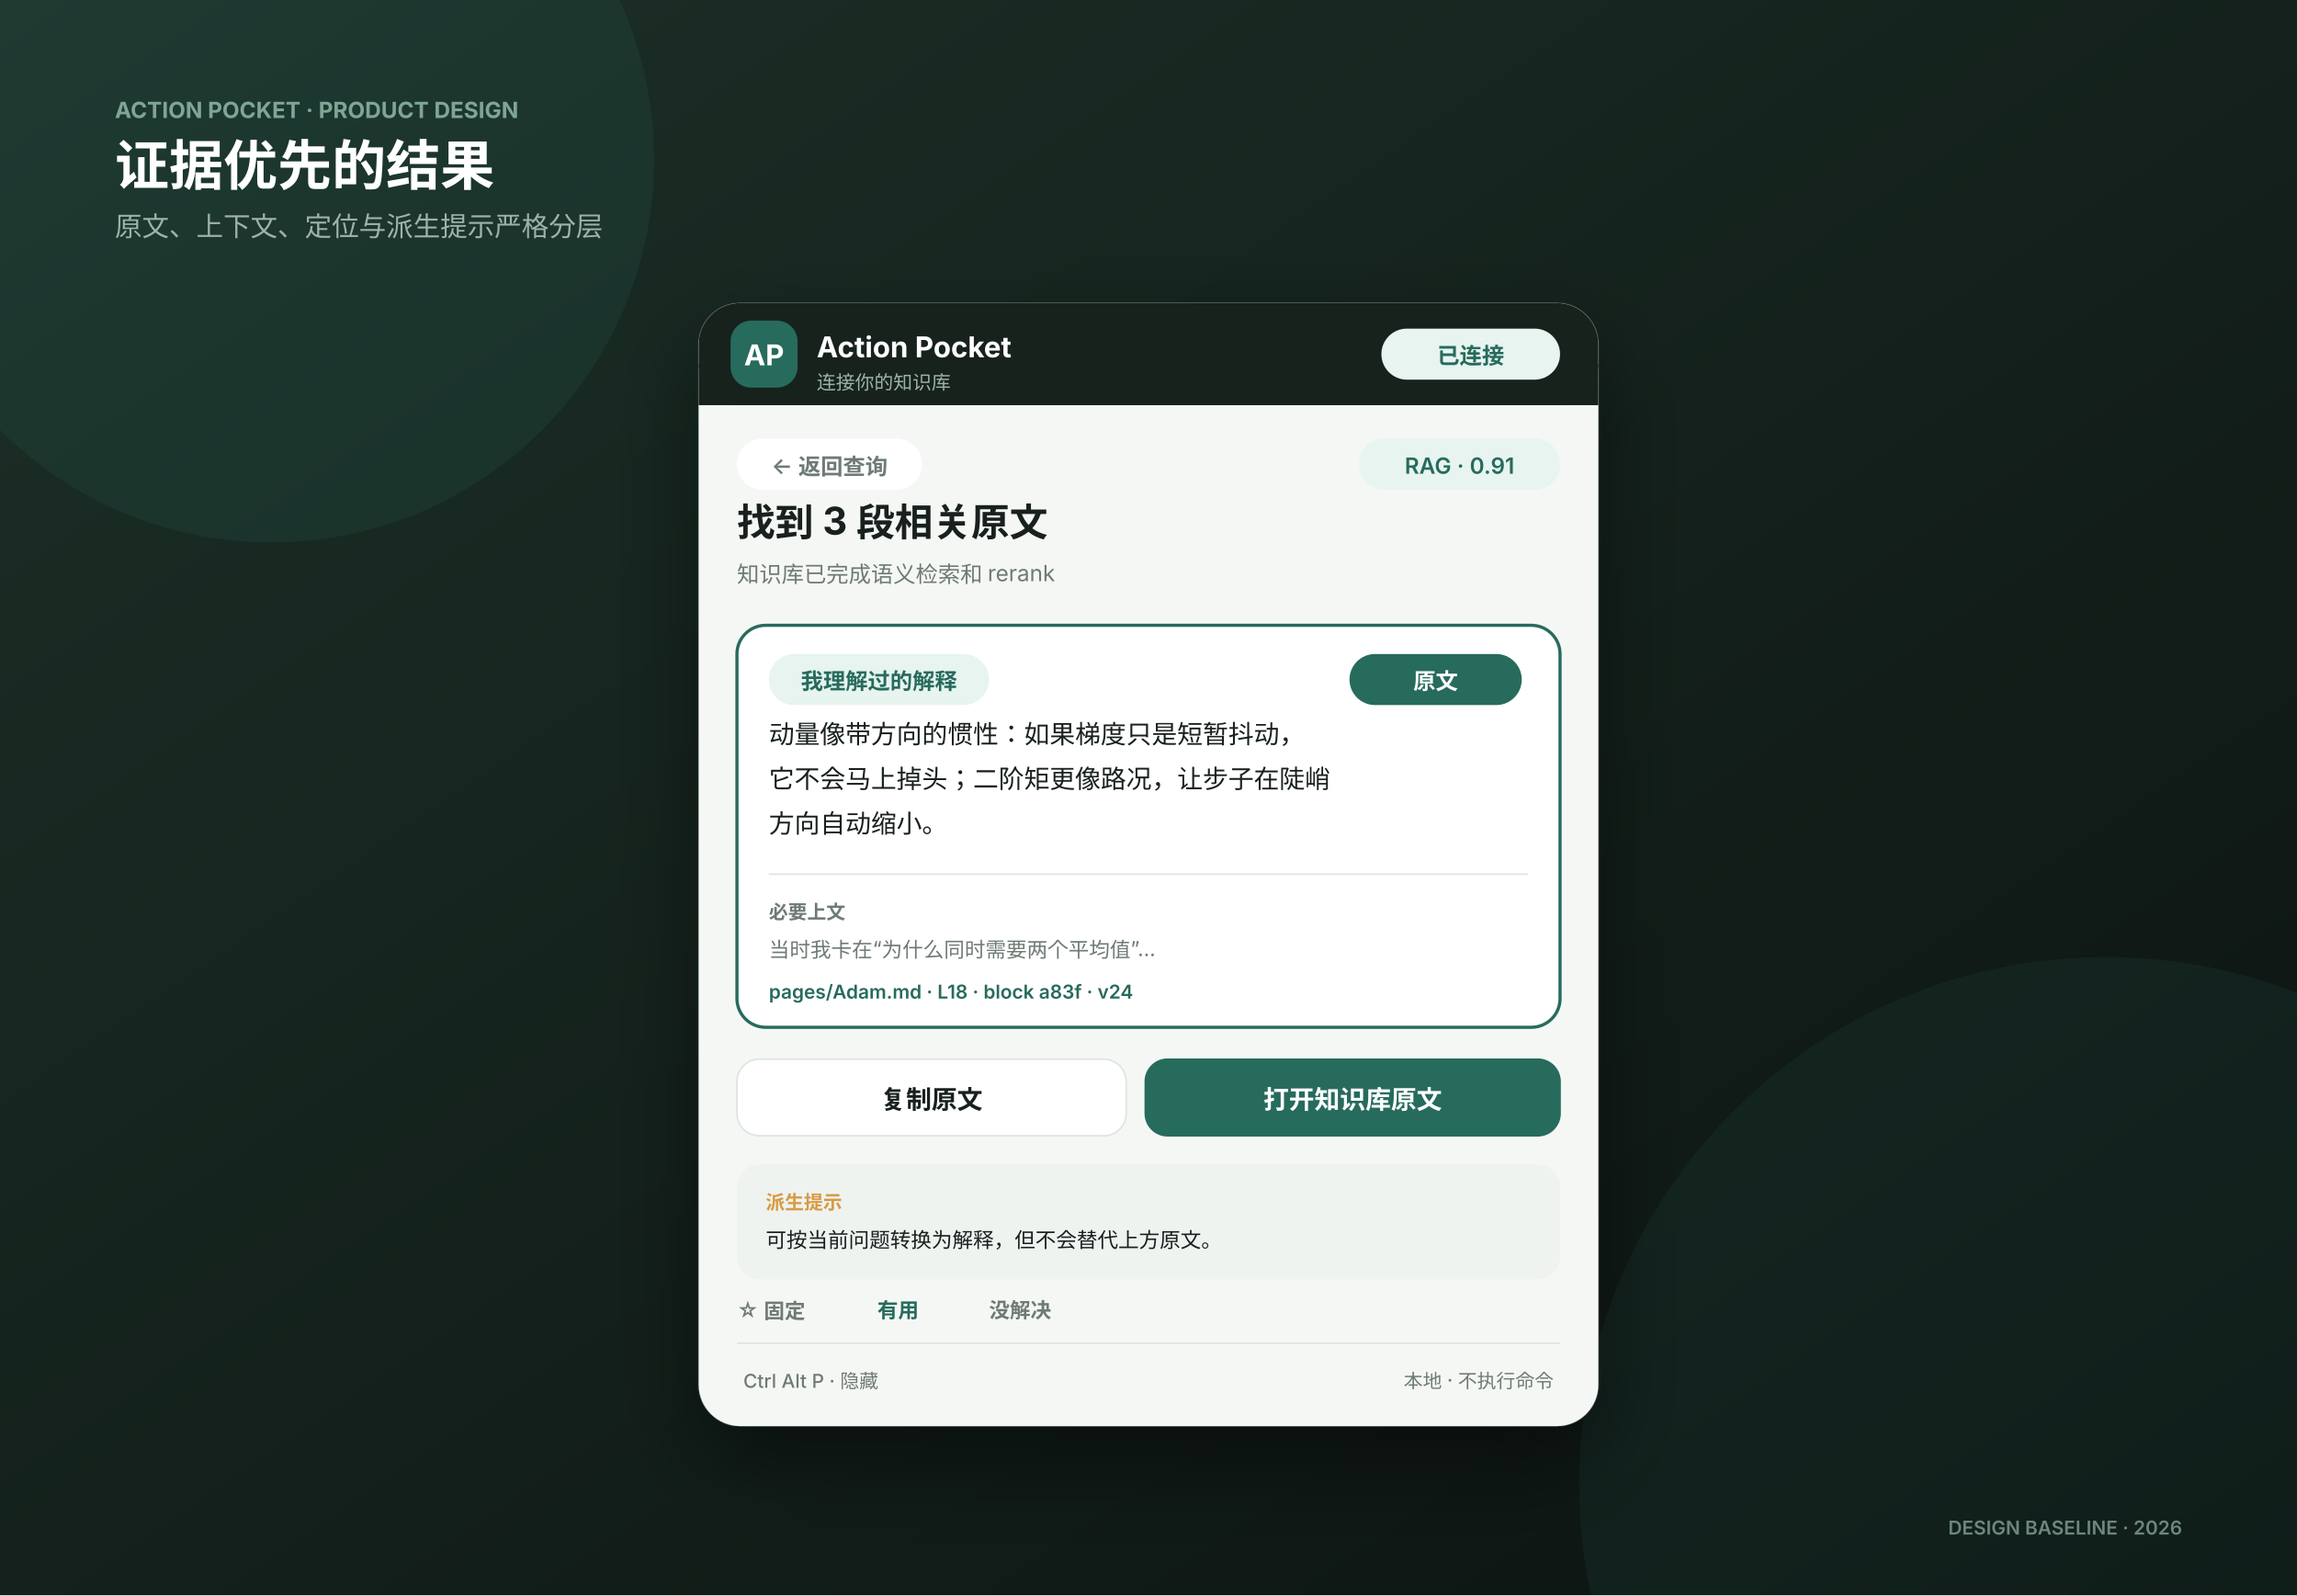
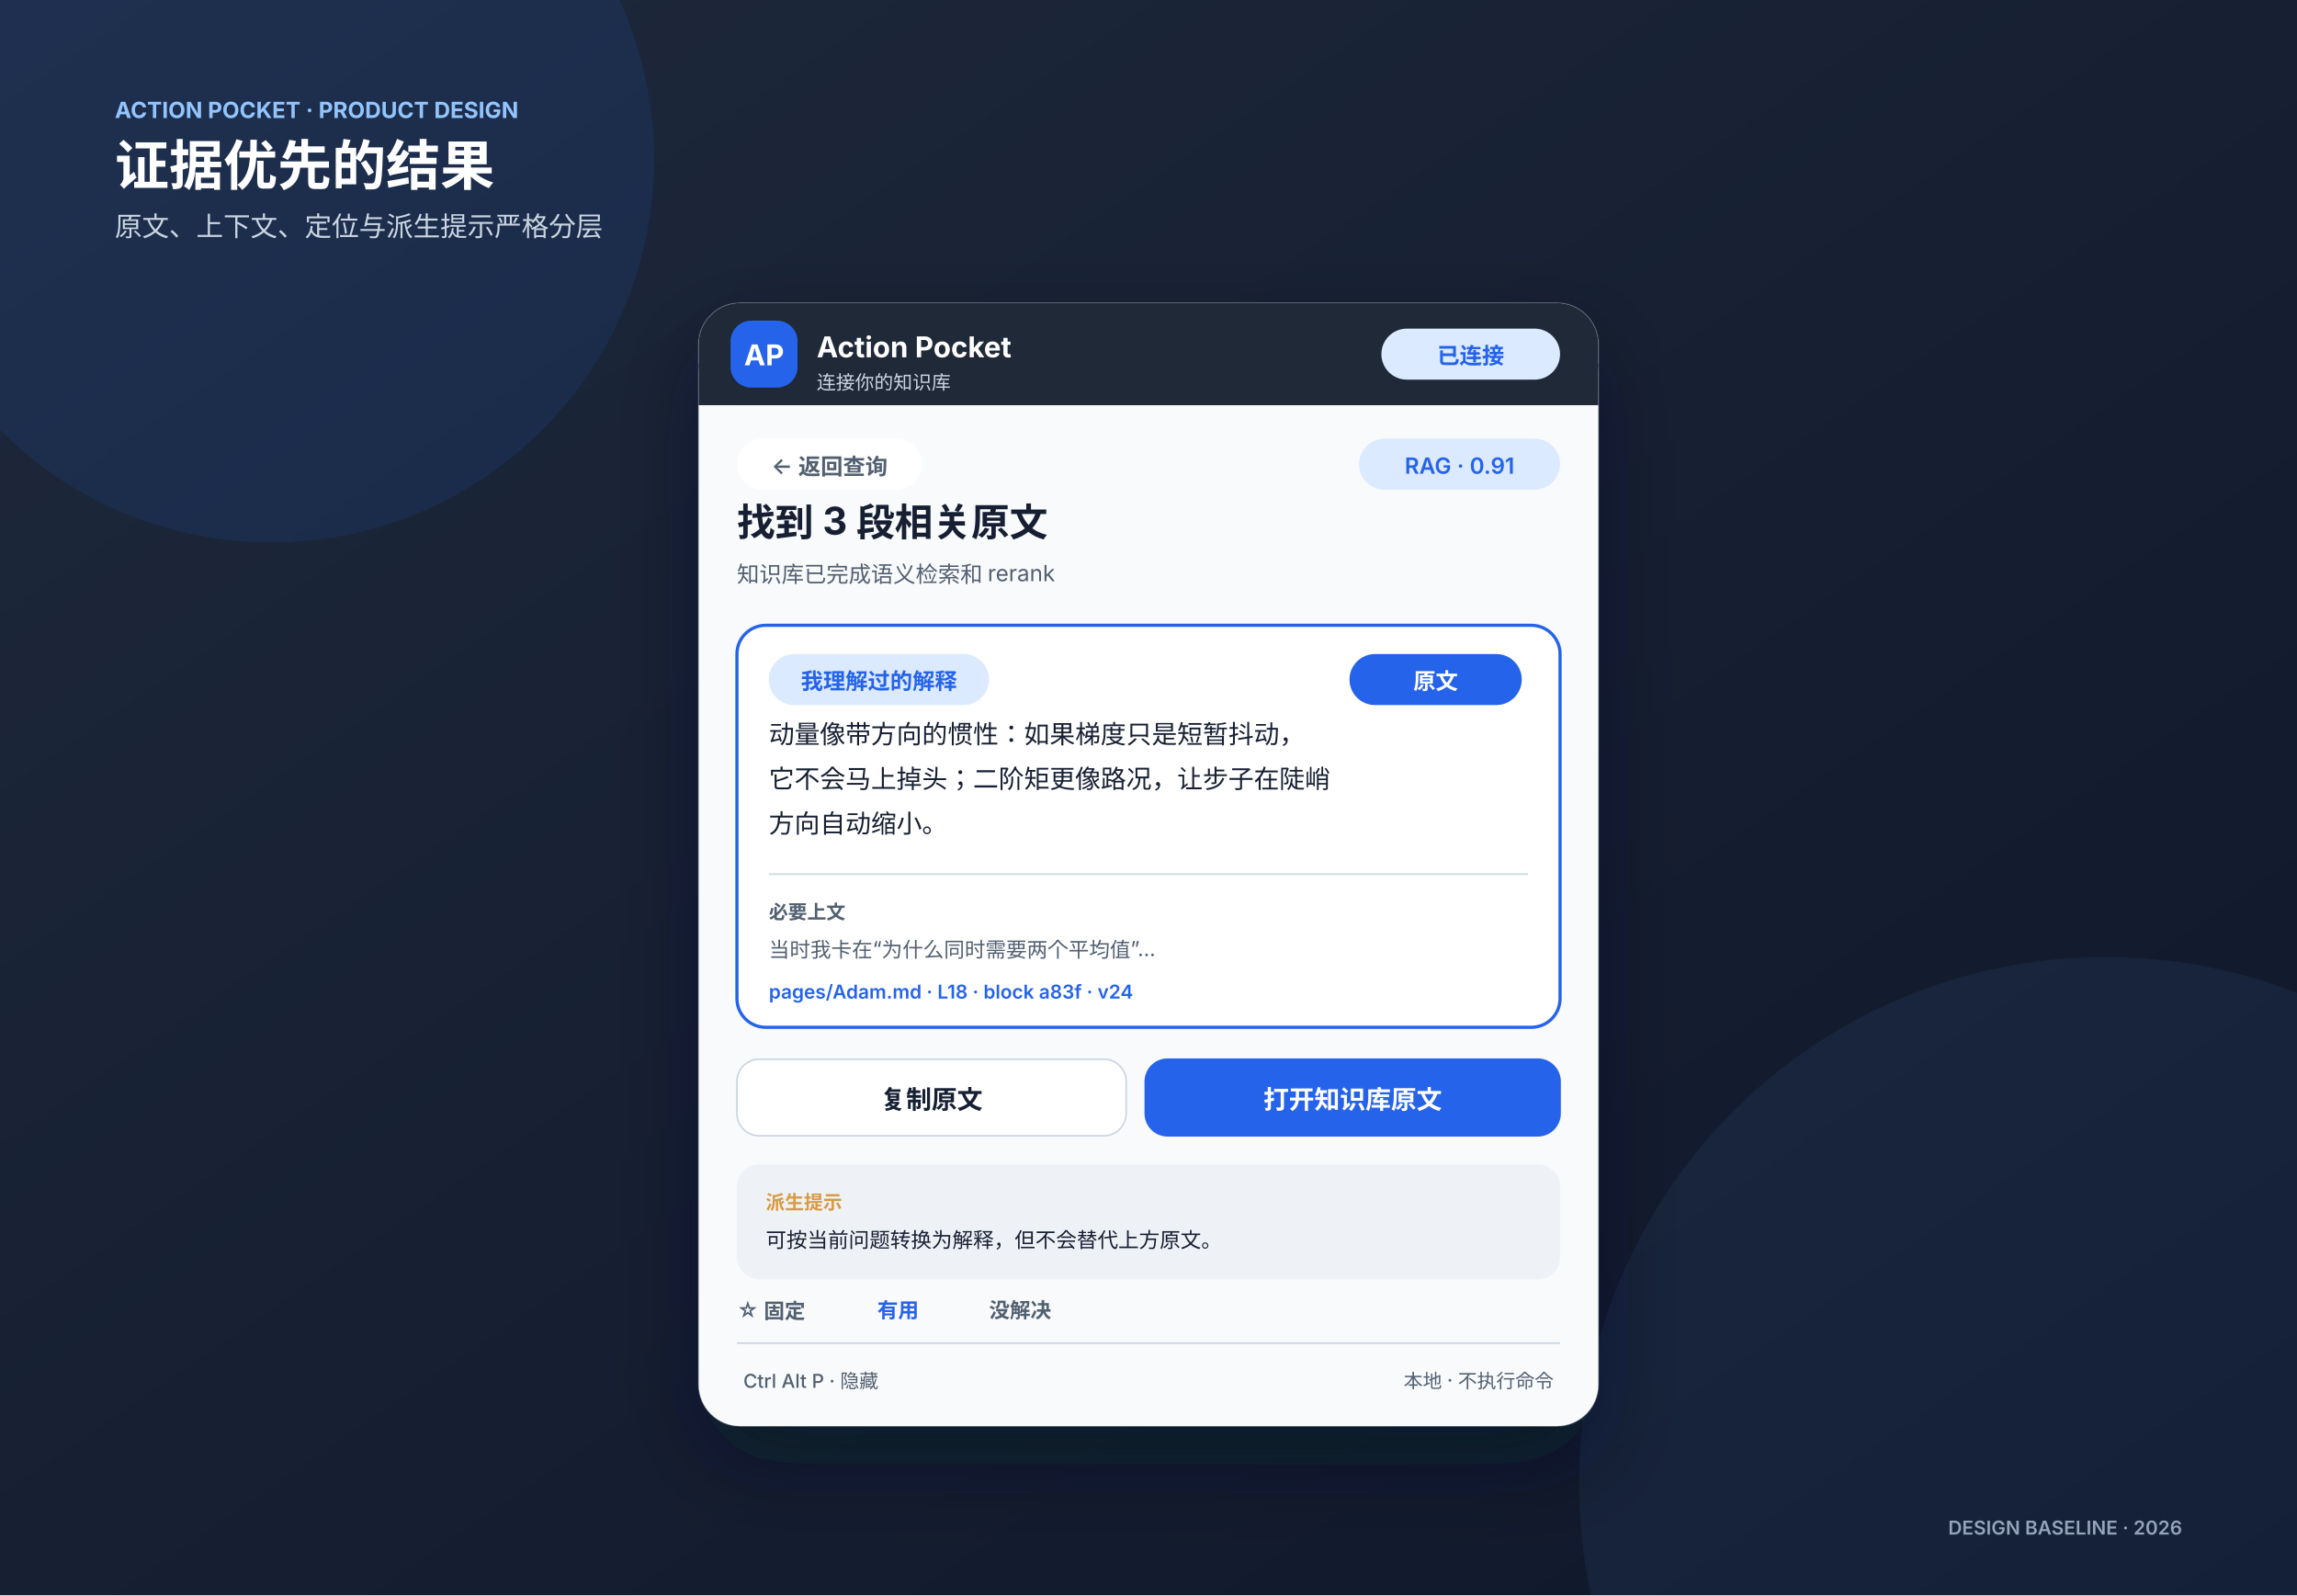
<svg xmlns="http://www.w3.org/2000/svg" width="1440" height="1000" viewBox="0 0 1440 1000">
  <defs>
    <filter id="shadow" x="-30%" y="-30%" width="160%" height="180%">
-       <feDropShadow dx="0" dy="24" stdDeviation="28" flood-color="#020806" flood-opacity=".45" />
+       <feDropShadow dx="0" dy="24" stdDeviation="28" flood-color="#0F172A" flood-opacity=".45" />
    </filter>
    <linearGradient id="glow" x1="0" y1="0" x2="1" y2="1">
-       <stop stop-color="#1C3028" />
-       <stop offset="1" stop-color="#0C1210" />
+       <stop stop-color="#1E293B" />
+       <stop offset="1" stop-color="#0F172A" />
    </linearGradient>
  </defs>
  <rect x="0" y="0" width="1440" height="1000" rx="0" fill="url(#glow)" stroke="none" stroke-width="1" />
-   <circle cx="170" cy="100" r="240" fill="#2E8B75" opacity=".11" />
-   <circle cx="1320" cy="930" r="330" fill="#43B69B" opacity=".07" />
-   <text x="72" y="74" font-family="Inter,Segoe UI,PingFang SC,Microsoft YaHei,sans-serif" font-size="14" font-weight="700" fill="#7FA596" text-anchor="start">ACTION POCKET · PRODUCT DESIGN</text>
+   <circle cx="170" cy="100" r="240" fill="#2563EB" opacity=".11" />
+   <circle cx="1320" cy="930" r="330" fill="#60A5FA" opacity=".07" />
+   <text x="72" y="74" font-family="Inter,Segoe UI,PingFang SC,Microsoft YaHei,sans-serif" font-size="14" font-weight="700" fill="#93C5FD" text-anchor="start">ACTION POCKET · PRODUCT DESIGN</text>
  <text x="72" y="116" font-family="Inter,Segoe UI,PingFang SC,Microsoft YaHei,sans-serif" font-size="34" font-weight="700" fill="#FFFFFF" text-anchor="start">证据优先的结果</text>
-   <text x="72" y="148" font-family="Inter,Segoe UI,PingFang SC,Microsoft YaHei,sans-serif" font-size="17" font-weight="400" fill="#9DB2A9" text-anchor="start">原文、上下文、定位与派生提示严格分层</text>
-   <rect x="438" y="190" width="564" height="704" rx="26" fill="#F5F7F5" stroke="#34483F" stroke-width="1" />
+   <text x="72" y="148" font-family="Inter,Segoe UI,PingFang SC,Microsoft YaHei,sans-serif" font-size="17" font-weight="400" fill="#CBD5E1" text-anchor="start">原文、上下文、定位与派生提示严格分层</text>
+   <rect x="438" y="190" width="564" height="704" rx="26" fill="#F8FAFC" stroke="#475569" stroke-width="1" />
  <g filter="url(#shadow)">
-     <rect x="438" y="190" width="564" height="704" rx="26" fill="#F5F7F5" stroke="none" stroke-width="1" />
+     <rect x="438" y="190" width="564" height="704" rx="26" fill="#F8FAFC" stroke="none" stroke-width="1" />
  </g>
-   <rect x="438" y="190" width="564" height="64" rx="26" fill="#17221D" stroke="none" stroke-width="1" />
-   <rect x="438" y="228" width="564" height="26" rx="0" fill="#17221D" stroke="none" stroke-width="1" />
-   <rect x="458" y="201" width="42" height="42" rx="13" fill="#276B5D" stroke="none" stroke-width="1" />
+   <rect x="438" y="190" width="564" height="64" rx="26" fill="#1F2937" stroke="none" stroke-width="1" />
+   <rect x="438" y="228" width="564" height="26" rx="0" fill="#1F2937" stroke="none" stroke-width="1" />
+   <rect x="458" y="201" width="42" height="42" rx="13" fill="#2563EB" stroke="none" stroke-width="1" />
  <text x="479" y="229" font-family="Inter,Segoe UI,PingFang SC,Microsoft YaHei,sans-serif" font-size="18" font-weight="700" fill="#FFFFFF" text-anchor="middle">AP</text>
  <text x="512" y="224" font-family="Inter,Segoe UI,PingFang SC,Microsoft YaHei,sans-serif" font-size="18" font-weight="700" fill="#FFFFFF" text-anchor="start">Action Pocket</text>
-   <text x="512" y="244" font-family="Inter,Segoe UI,PingFang SC,Microsoft YaHei,sans-serif" font-size="12" font-weight="400" fill="#9DB2A9" text-anchor="start">连接你的知识库</text>
-   <rect x="866" y="206" width="112" height="32" rx="16" fill="#E7F4EF" stroke="none" stroke-width="1" />
-   <text x="922" y="228" font-family="Inter,Segoe UI,PingFang SC,Microsoft YaHei,sans-serif" font-size="14" font-weight="600" fill="#276B5D" text-anchor="middle">已连接</text>
+   <text x="512" y="244" font-family="Inter,Segoe UI,PingFang SC,Microsoft YaHei,sans-serif" font-size="12" font-weight="400" fill="#CBD5E1" text-anchor="start">连接你的知识库</text>
+   <rect x="866" y="206" width="112" height="32" rx="16" fill="#DBEAFE" stroke="none" stroke-width="1" />
+   <text x="922" y="228" font-family="Inter,Segoe UI,PingFang SC,Microsoft YaHei,sans-serif" font-size="14" font-weight="600" fill="#2563EB" text-anchor="middle">已连接</text>
  <rect x="462" y="275" width="116" height="32" rx="16" fill="#FFFFFF" stroke="none" stroke-width="1" />
-   <text x="520" y="297" font-family="Inter,Segoe UI,PingFang SC,Microsoft YaHei,sans-serif" font-size="14" font-weight="600" fill="#6E7B74" text-anchor="middle">← 返回查询</text>
-   <rect x="852" y="275" width="126" height="32" rx="16" fill="#E7F4EF" stroke="none" stroke-width="1" />
-   <text x="915" y="297" font-family="Inter,Segoe UI,PingFang SC,Microsoft YaHei,sans-serif" font-size="14" font-weight="600" fill="#276B5D" text-anchor="middle">RAG · 0.91</text>
-   <text x="462" y="336" font-family="Inter,Segoe UI,PingFang SC,Microsoft YaHei,sans-serif" font-size="24" font-weight="700" fill="#18211D" text-anchor="start">找到 3 段相关原文</text>
-   <text x="462" y="365" font-family="Inter,Segoe UI,PingFang SC,Microsoft YaHei,sans-serif" font-size="14" font-weight="400" fill="#6E7B74" text-anchor="start">知识库已完成语义检索和 rerank</text>
-   <rect x="462" y="392" width="516" height="252" rx="18" fill="#FFFFFF" stroke="#276B5D" stroke-width="2" />
-   <rect x="482" y="410" width="138" height="32" rx="16" fill="#E7F4EF" stroke="none" stroke-width="1" />
-   <text x="551" y="432" font-family="Inter,Segoe UI,PingFang SC,Microsoft YaHei,sans-serif" font-size="14" font-weight="600" fill="#276B5D" text-anchor="middle">我理解过的解释</text>
-   <rect x="846" y="410" width="108" height="32" rx="16" fill="#276B5D" stroke="none" stroke-width="1" />
+   <text x="520" y="297" font-family="Inter,Segoe UI,PingFang SC,Microsoft YaHei,sans-serif" font-size="14" font-weight="600" fill="#526071" text-anchor="middle">← 返回查询</text>
+   <rect x="852" y="275" width="126" height="32" rx="16" fill="#DBEAFE" stroke="none" stroke-width="1" />
+   <text x="915" y="297" font-family="Inter,Segoe UI,PingFang SC,Microsoft YaHei,sans-serif" font-size="14" font-weight="600" fill="#2563EB" text-anchor="middle">RAG · 0.91</text>
+   <text x="462" y="336" font-family="Inter,Segoe UI,PingFang SC,Microsoft YaHei,sans-serif" font-size="24" font-weight="700" fill="#172033" text-anchor="start">找到 3 段相关原文</text>
+   <text x="462" y="365" font-family="Inter,Segoe UI,PingFang SC,Microsoft YaHei,sans-serif" font-size="14" font-weight="400" fill="#526071" text-anchor="start">知识库已完成语义检索和 rerank</text>
+   <rect x="462" y="392" width="516" height="252" rx="18" fill="#FFFFFF" stroke="#2563EB" stroke-width="2" />
+   <rect x="482" y="410" width="138" height="32" rx="16" fill="#DBEAFE" stroke="none" stroke-width="1" />
+   <text x="551" y="432" font-family="Inter,Segoe UI,PingFang SC,Microsoft YaHei,sans-serif" font-size="14" font-weight="600" fill="#2563EB" text-anchor="middle">我理解过的解释</text>
+   <rect x="846" y="410" width="108" height="32" rx="16" fill="#2563EB" stroke="none" stroke-width="1" />
  <text x="900" y="432" font-family="Inter,Segoe UI,PingFang SC,Microsoft YaHei,sans-serif" font-size="14" font-weight="600" fill="#FFFFFF" text-anchor="middle">原文</text>
-   <text x="482" y="466" font-family="Inter,Segoe UI,PingFang SC,Microsoft YaHei,sans-serif" font-size="16" font-weight="500" fill="#18211D" text-anchor="start">动量像带方向的惯性：如果梯度只是短暂抖动，</text>
-   <text x="482" y="494" font-family="Inter,Segoe UI,PingFang SC,Microsoft YaHei,sans-serif" font-size="16" font-weight="500" fill="#18211D" text-anchor="start">它不会马上掉头；二阶矩更像路况，让步子在陡峭</text>
-   <text x="482" y="522" font-family="Inter,Segoe UI,PingFang SC,Microsoft YaHei,sans-serif" font-size="16" font-weight="500" fill="#18211D" text-anchor="start">方向自动缩小。</text>
-   <line x1="482" y1="548" x2="958" y2="548" stroke="#DDE5E0" stroke-width="1" />
-   <text x="482" y="576" font-family="Inter,Segoe UI,PingFang SC,Microsoft YaHei,sans-serif" font-size="12" font-weight="650" fill="#6E7B74" text-anchor="start">必要上文</text>
-   <text x="482" y="600" font-family="Inter,Segoe UI,PingFang SC,Microsoft YaHei,sans-serif" font-size="13" font-weight="400" fill="#6E7B74" text-anchor="start">当时我卡在“为什么同时需要两个平均值”…</text>
-   <text x="482" y="626" font-family="Inter,Segoe UI,PingFang SC,Microsoft YaHei,sans-serif" font-size="12" font-weight="600" fill="#276B5D" text-anchor="start">pages/Adam.md · L18 · block a83f · v24</text>
-   <rect x="462" y="664" width="244" height="48" rx="14" fill="#FFFFFF" stroke="#DDE5E0" stroke-width="1" />
-   <text x="584" y="695" font-family="Inter,Segoe UI,PingFang SC,Microsoft YaHei,sans-serif" font-size="16" font-weight="650" fill="#18211D" text-anchor="middle">复制原文</text>
-   <rect x="718" y="664" width="260" height="48" rx="14" fill="#276B5D" stroke="#276B5D" stroke-width="1" />
+   <text x="482" y="466" font-family="Inter,Segoe UI,PingFang SC,Microsoft YaHei,sans-serif" font-size="16" font-weight="500" fill="#172033" text-anchor="start">动量像带方向的惯性：如果梯度只是短暂抖动，</text>
+   <text x="482" y="494" font-family="Inter,Segoe UI,PingFang SC,Microsoft YaHei,sans-serif" font-size="16" font-weight="500" fill="#172033" text-anchor="start">它不会马上掉头；二阶矩更像路况，让步子在陡峭</text>
+   <text x="482" y="522" font-family="Inter,Segoe UI,PingFang SC,Microsoft YaHei,sans-serif" font-size="16" font-weight="500" fill="#172033" text-anchor="start">方向自动缩小。</text>
+   <line x1="482" y1="548" x2="958" y2="548" stroke="#CBD5E1" stroke-width="1" />
+   <text x="482" y="576" font-family="Inter,Segoe UI,PingFang SC,Microsoft YaHei,sans-serif" font-size="12" font-weight="650" fill="#526071" text-anchor="start">必要上文</text>
+   <text x="482" y="600" font-family="Inter,Segoe UI,PingFang SC,Microsoft YaHei,sans-serif" font-size="13" font-weight="400" fill="#526071" text-anchor="start">当时我卡在“为什么同时需要两个平均值”…</text>
+   <text x="482" y="626" font-family="Inter,Segoe UI,PingFang SC,Microsoft YaHei,sans-serif" font-size="12" font-weight="600" fill="#2563EB" text-anchor="start">pages/Adam.md · L18 · block a83f · v24</text>
+   <rect x="462" y="664" width="244" height="48" rx="14" fill="#FFFFFF" stroke="#CBD5E1" stroke-width="1" />
+   <text x="584" y="695" font-family="Inter,Segoe UI,PingFang SC,Microsoft YaHei,sans-serif" font-size="16" font-weight="650" fill="#172033" text-anchor="middle">复制原文</text>
+   <rect x="718" y="664" width="260" height="48" rx="14" fill="#2563EB" stroke="#2563EB" stroke-width="1" />
  <text x="848" y="695" font-family="Inter,Segoe UI,PingFang SC,Microsoft YaHei,sans-serif" font-size="16" font-weight="650" fill="#FFFFFF" text-anchor="middle">打开知识库原文</text>
-   <rect x="462" y="730" width="516" height="72" rx="14" fill="#EEF3F0" stroke="none" stroke-width="1" />
+   <rect x="462" y="730" width="516" height="72" rx="14" fill="#EEF2F7" stroke="none" stroke-width="1" />
  <text x="480" y="758" font-family="Inter,Segoe UI,PingFang SC,Microsoft YaHei,sans-serif" font-size="12" font-weight="700" fill="#D99A42" text-anchor="start">派生提示</text>
-   <text x="480" y="782" font-family="Inter,Segoe UI,PingFang SC,Microsoft YaHei,sans-serif" font-size="13" font-weight="400" fill="#18211D" text-anchor="start">可按当前问题转换为解释，但不会替代上方原文。</text>
-   <text x="462" y="826" font-family="Inter,Segoe UI,PingFang SC,Microsoft YaHei,sans-serif" font-size="13" font-weight="600" fill="#6E7B74" text-anchor="start">☆ 固定</text>
-   <text x="550" y="826" font-family="Inter,Segoe UI,PingFang SC,Microsoft YaHei,sans-serif" font-size="13" font-weight="650" fill="#276B5D" text-anchor="start">有用</text>
-   <text x="620" y="826" font-family="Inter,Segoe UI,PingFang SC,Microsoft YaHei,sans-serif" font-size="13" font-weight="600" fill="#6E7B74" text-anchor="start">没解决</text>
-   <line x1="462" y1="842" x2="978" y2="842" stroke="#DDE5E0" stroke-width="1" />
-   <text x="466" y="870" font-family="Inter,Segoe UI,PingFang SC,Microsoft YaHei,sans-serif" font-size="12" font-weight="500" fill="#6E7B74" text-anchor="start">Ctrl  Alt  P · 隐藏</text>
-   <text x="974" y="870" font-family="Inter,Segoe UI,PingFang SC,Microsoft YaHei,sans-serif" font-size="12" font-weight="500" fill="#6E7B74" text-anchor="end">本地 · 不执行命令</text>
-   <text x="1368" y="962" font-family="Inter,Segoe UI,PingFang SC,Microsoft YaHei,sans-serif" font-size="12" font-weight="600" fill="#6F867C" text-anchor="end">DESIGN BASELINE · 2026</text>
+   <text x="480" y="782" font-family="Inter,Segoe UI,PingFang SC,Microsoft YaHei,sans-serif" font-size="13" font-weight="400" fill="#172033" text-anchor="start">可按当前问题转换为解释，但不会替代上方原文。</text>
+   <text x="462" y="826" font-family="Inter,Segoe UI,PingFang SC,Microsoft YaHei,sans-serif" font-size="13" font-weight="600" fill="#526071" text-anchor="start">☆ 固定</text>
+   <text x="550" y="826" font-family="Inter,Segoe UI,PingFang SC,Microsoft YaHei,sans-serif" font-size="13" font-weight="650" fill="#2563EB" text-anchor="start">有用</text>
+   <text x="620" y="826" font-family="Inter,Segoe UI,PingFang SC,Microsoft YaHei,sans-serif" font-size="13" font-weight="600" fill="#526071" text-anchor="start">没解决</text>
+   <line x1="462" y1="842" x2="978" y2="842" stroke="#CBD5E1" stroke-width="1" />
+   <text x="466" y="870" font-family="Inter,Segoe UI,PingFang SC,Microsoft YaHei,sans-serif" font-size="12" font-weight="500" fill="#526071" text-anchor="start">Ctrl  Alt  P · 隐藏</text>
+   <text x="974" y="870" font-family="Inter,Segoe UI,PingFang SC,Microsoft YaHei,sans-serif" font-size="12" font-weight="500" fill="#526071" text-anchor="end">本地 · 不执行命令</text>
+   <text x="1368" y="962" font-family="Inter,Segoe UI,PingFang SC,Microsoft YaHei,sans-serif" font-size="12" font-weight="600" fill="#94A3B8" text-anchor="end">DESIGN BASELINE · 2026</text>
</svg>
